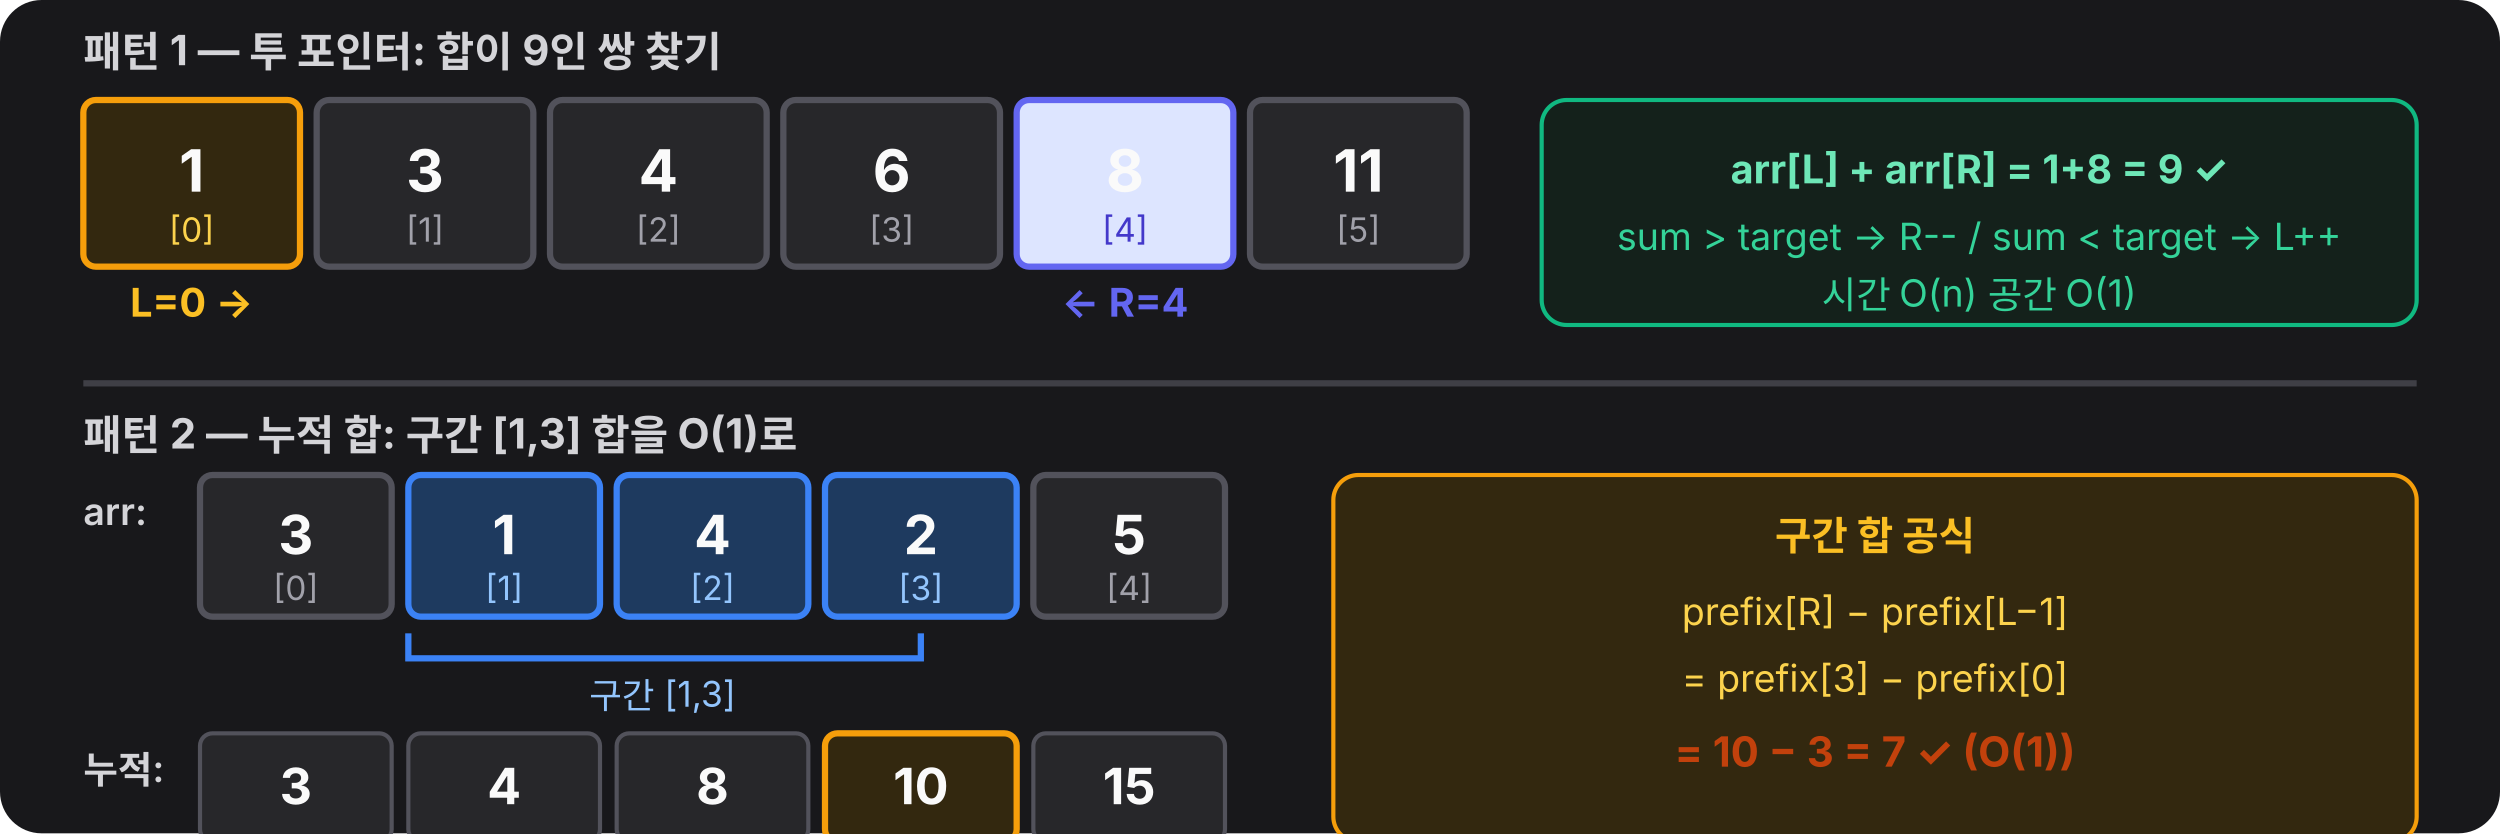
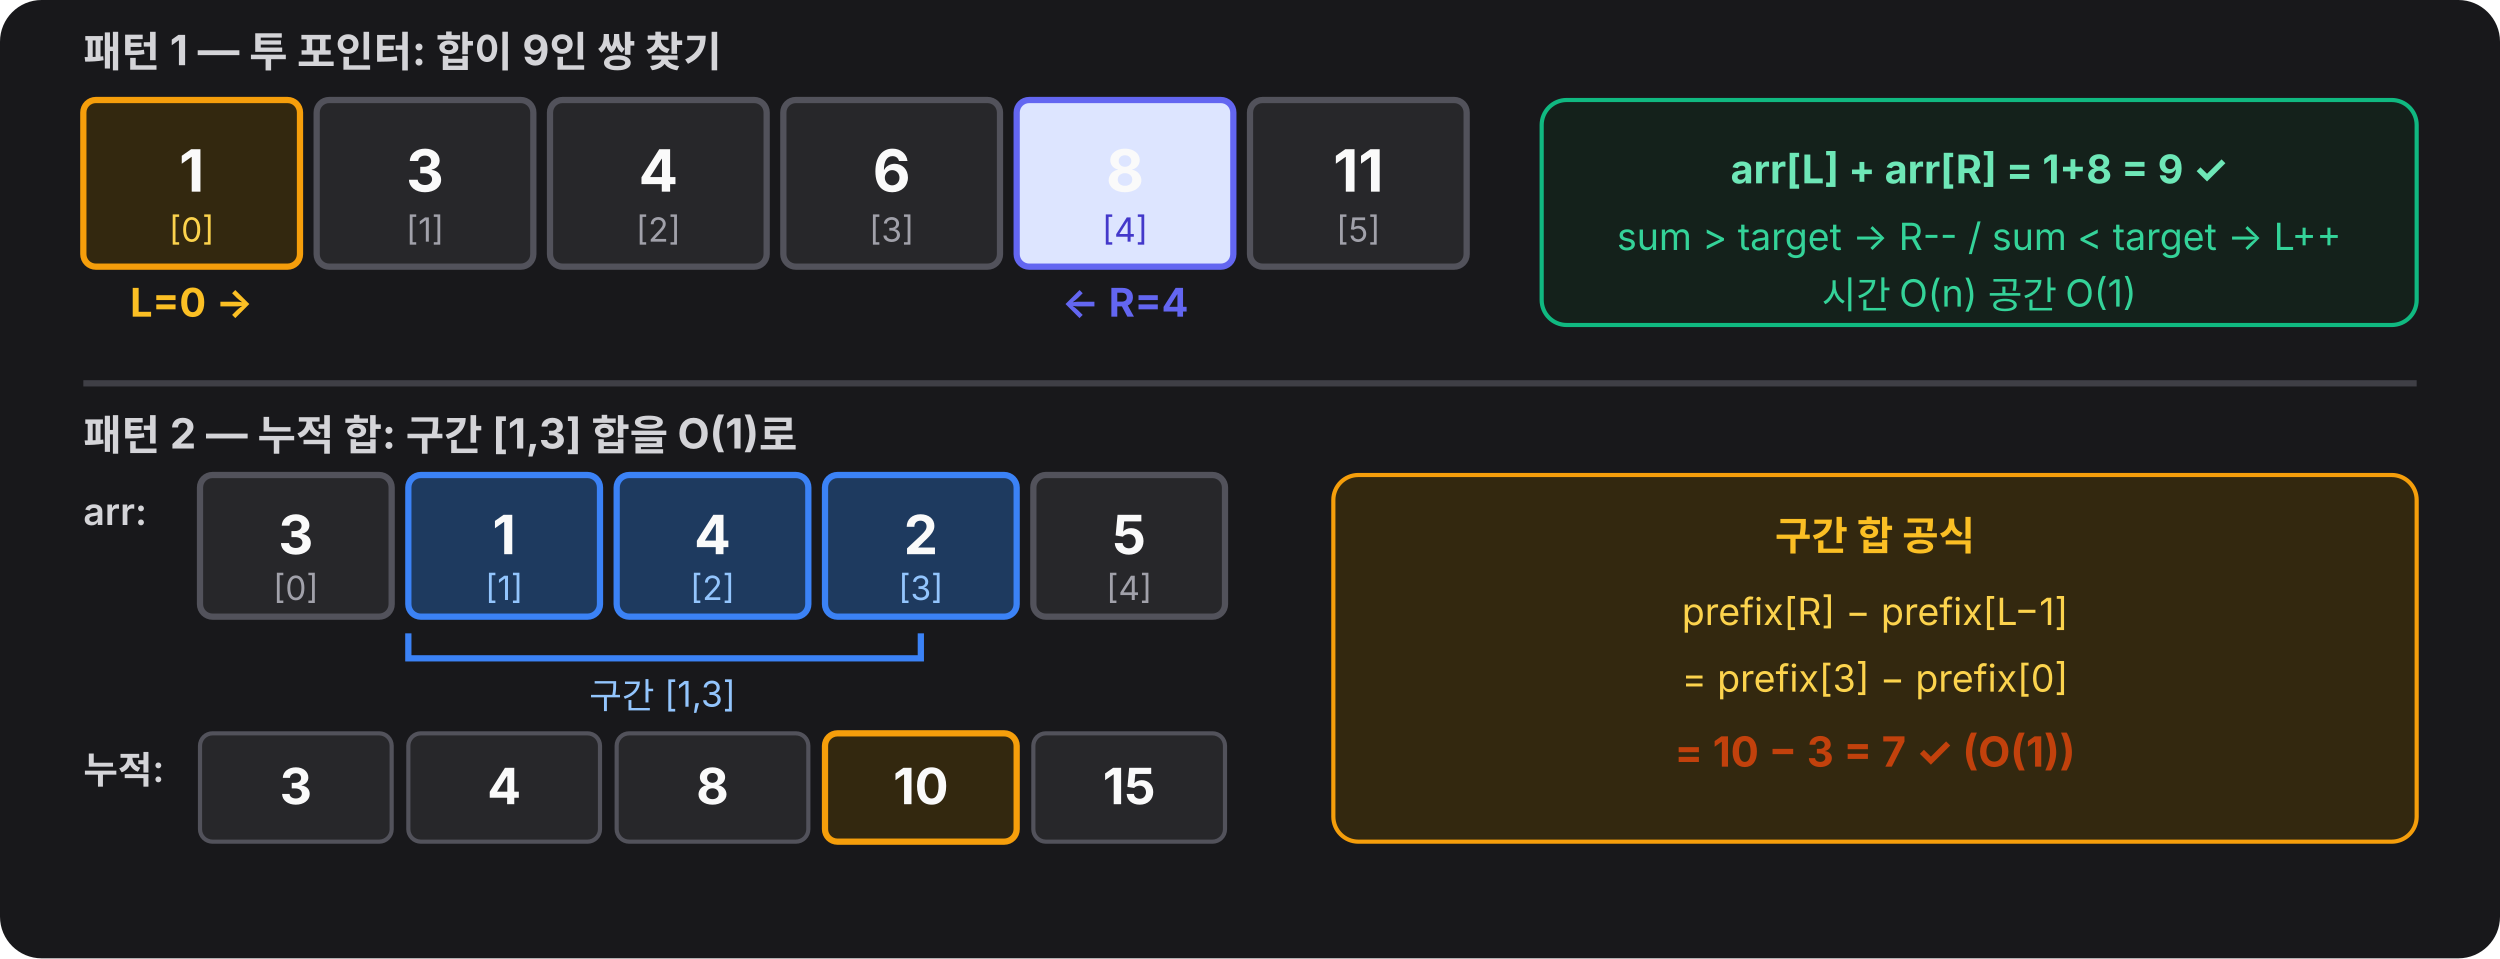
- <svg xmlns="http://www.w3.org/2000/svg" viewBox="0 0 600 200" font-family="-apple-system, BlinkMacSystemFont, 'Segoe UI', sans-serif">
-   <rect width="600" height="200" fill="#18181b" rx="10" />
+ <svg xmlns="http://www.w3.org/2000/svg" viewBox="0 0 600 230" font-family="-apple-system, BlinkMacSystemFont, 'Segoe UI', sans-serif">
+   <rect width="600" height="230" fill="#18181b" rx="10" />
  <text x="20" y="16" font-size="10" font-weight="700" fill="#d4d4d8">패턴 1 — 투 포인터: 합이 9인 쌍 찾기</text>
  <rect x="20" y="24" width="52" height="40" rx="3" fill="#33280f" stroke="#f59e0b" stroke-width="1.5" />
  <text x="46" y="46" font-size="14" font-weight="700" fill="#fafafa" text-anchor="middle">1</text>
  <text x="46" y="58" font-size="8" fill="#fcd34d" text-anchor="middle">[0]</text>
  <rect x="76" y="24" width="52" height="40" rx="3" fill="#27272a" stroke="#52525b" stroke-width="1.5" />
  <text x="102" y="46" font-size="14" font-weight="700" fill="#fafafa" text-anchor="middle">3</text>
  <text x="102" y="58" font-size="8" fill="#a1a1aa" text-anchor="middle">[1]</text>
  <rect x="132" y="24" width="52" height="40" rx="3" fill="#27272a" stroke="#52525b" stroke-width="1.5" />
  <text x="158" y="46" font-size="14" font-weight="700" fill="#fafafa" text-anchor="middle">4</text>
  <text x="158" y="58" font-size="8" fill="#a1a1aa" text-anchor="middle">[2]</text>
  <rect x="188" y="24" width="52" height="40" rx="3" fill="#27272a" stroke="#52525b" stroke-width="1.5" />
  <text x="214" y="46" font-size="14" font-weight="700" fill="#fafafa" text-anchor="middle">6</text>
  <text x="214" y="58" font-size="8" fill="#a1a1aa" text-anchor="middle">[3]</text>
  <rect x="244" y="24" width="52" height="40" rx="3" fill="#dde5ff" stroke="#6366f1" stroke-width="1.5" />
  <text x="270" y="46" font-size="14" font-weight="700" fill="#fafafa" text-anchor="middle">8</text>
  <text x="270" y="58" font-size="8" fill="#4338ca" text-anchor="middle">[4]</text>
  <rect x="300" y="24" width="52" height="40" rx="3" fill="#27272a" stroke="#52525b" stroke-width="1.5" />
  <text x="326" y="46" font-size="14" font-weight="700" fill="#fafafa" text-anchor="middle">11</text>
  <text x="326" y="58" font-size="8" fill="#a1a1aa" text-anchor="middle">[5]</text>
  <text x="46" y="76" font-size="9.5" font-weight="700" fill="#fbbf24" text-anchor="middle">L=0 →</text>
  <text x="270" y="76" font-size="9.5" font-weight="700" fill="#6366f1" text-anchor="middle">← R=4</text>
  <rect x="370" y="24" width="210" height="54" rx="6" fill="#14211b" stroke="#10b981" stroke-width="1" />
  <text x="475" y="44" font-size="9.5" font-weight="700" fill="#6ee7b7" text-anchor="middle">arr[L] + arr[R] = 1+8 = 9 ✓</text>
  <text x="475" y="60" font-size="9" fill="#34d399" text-anchor="middle">sum &gt; target → R-- / sum &lt; target → L++</text>
  <text x="475" y="74" font-size="9" fill="#34d399" text-anchor="middle">시간 O(n)  공간 O(1)</text>
  <line x1="20" y1="92" x2="580" y2="92" stroke="#3f3f46" stroke-width="1.5" />
  <text x="20" y="108" font-size="10" font-weight="700" fill="#d4d4d8">패턴 2 — 누적 합: 구간 [1,3] 합을 O(1)로</text>
  <text x="20" y="126" font-size="9" fill="#d4d4d8" font-weight="600">arr:</text>
  <rect x="48" y="114" width="46" height="34" rx="3" fill="#27272a" stroke="#52525b" stroke-width="1.5" />
  <text x="71" y="133" font-size="13" font-weight="700" fill="#fafafa" text-anchor="middle">3</text>
  <text x="71" y="144" font-size="8" fill="#a1a1aa" text-anchor="middle">[0]</text>
  <rect x="98" y="114" width="46" height="34" rx="3" fill="#1e3a5f" stroke="#3b82f6" stroke-width="1.5" />
  <text x="121" y="133" font-size="13" font-weight="700" fill="#fafafa" text-anchor="middle">1</text>
  <text x="121" y="144" font-size="8" fill="#93c5fd" text-anchor="middle">[1]</text>
  <rect x="148" y="114" width="46" height="34" rx="3" fill="#1e3a5f" stroke="#3b82f6" stroke-width="1.5" />
  <text x="171" y="133" font-size="13" font-weight="700" fill="#fafafa" text-anchor="middle">4</text>
  <text x="171" y="144" font-size="8" fill="#93c5fd" text-anchor="middle">[2]</text>
  <rect x="198" y="114" width="46" height="34" rx="3" fill="#1e3a5f" stroke="#3b82f6" stroke-width="1.5" />
  <text x="221" y="133" font-size="13" font-weight="700" fill="#fafafa" text-anchor="middle">2</text>
  <text x="221" y="144" font-size="8" fill="#93c5fd" text-anchor="middle">[3]</text>
  <rect x="248" y="114" width="46" height="34" rx="3" fill="#27272a" stroke="#52525b" stroke-width="1.5" />
  <text x="271" y="133" font-size="13" font-weight="700" fill="#fafafa" text-anchor="middle">5</text>
  <text x="271" y="144" font-size="8" fill="#a1a1aa" text-anchor="middle">[4]</text>
  <path d="M98,152 L98,158 L221,158 L221,152" fill="none" stroke="#3b82f6" stroke-width="1.5" />
  <text x="159" y="170" font-size="8.5" fill="#93c5fd" text-anchor="middle">구간 [1,3]</text>
  <text x="20" y="188" font-size="9" fill="#d4d4d8" font-weight="600">누적:</text>
  <rect x="48" y="176" width="46" height="26" rx="3" fill="#27272a" stroke="#52525b" stroke-width="1" />
  <text x="71" y="193" font-size="12" font-weight="700" fill="#fafafa" text-anchor="middle">3</text>
  <rect x="98" y="176" width="46" height="26" rx="3" fill="#27272a" stroke="#52525b" stroke-width="1" />
  <text x="121" y="193" font-size="12" font-weight="700" fill="#fafafa" text-anchor="middle">4</text>
  <rect x="148" y="176" width="46" height="26" rx="3" fill="#27272a" stroke="#52525b" stroke-width="1" />
  <text x="171" y="193" font-size="12" font-weight="700" fill="#fafafa" text-anchor="middle">8</text>
  <rect x="198" y="176" width="46" height="26" rx="3" fill="#33280f" stroke="#f59e0b" stroke-width="1.5" />
  <text x="221" y="193" font-size="12" font-weight="700" fill="#fafafa" text-anchor="middle">10</text>
  <rect x="248" y="176" width="46" height="26" rx="3" fill="#27272a" stroke="#52525b" stroke-width="1" />
  <text x="271" y="193" font-size="12" font-weight="700" fill="#fafafa" text-anchor="middle">15</text>
  <rect x="320" y="114" width="260" height="88" rx="6" fill="#33280f" stroke="#f59e0b" stroke-width="1" />
  <text x="450" y="132" font-size="9.5" font-weight="700" fill="#fbbf24" text-anchor="middle">구간 합 공식</text>
  <text x="450" y="150" font-size="9" fill="#fcd34d" text-anchor="middle">prefix[R] − prefix[L−1]</text>
  <text x="450" y="166" font-size="9" fill="#fcd34d" text-anchor="middle">= prefix[3] − prefix[0]</text>
  <text x="450" y="184" font-size="10" font-weight="700" fill="#c2410c" text-anchor="middle">= 10 − 3 = 7 ✓  (O(1))</text>
</svg>
